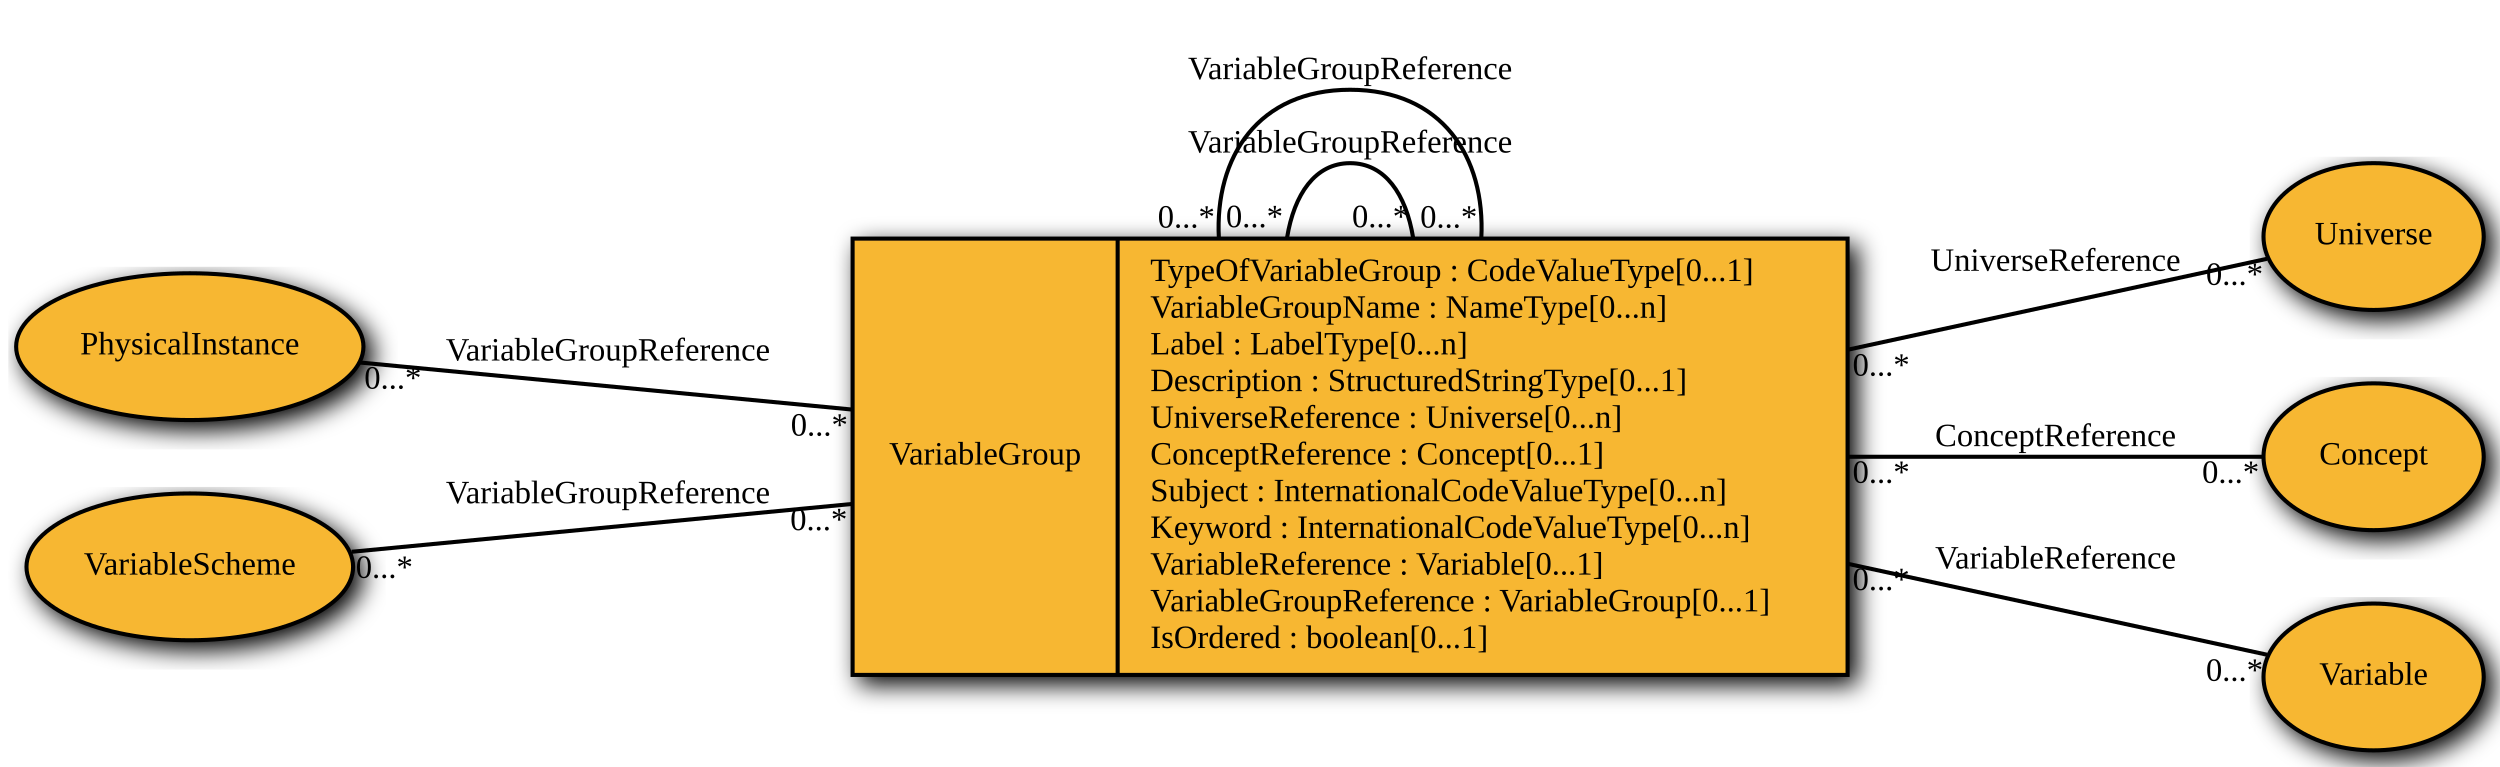
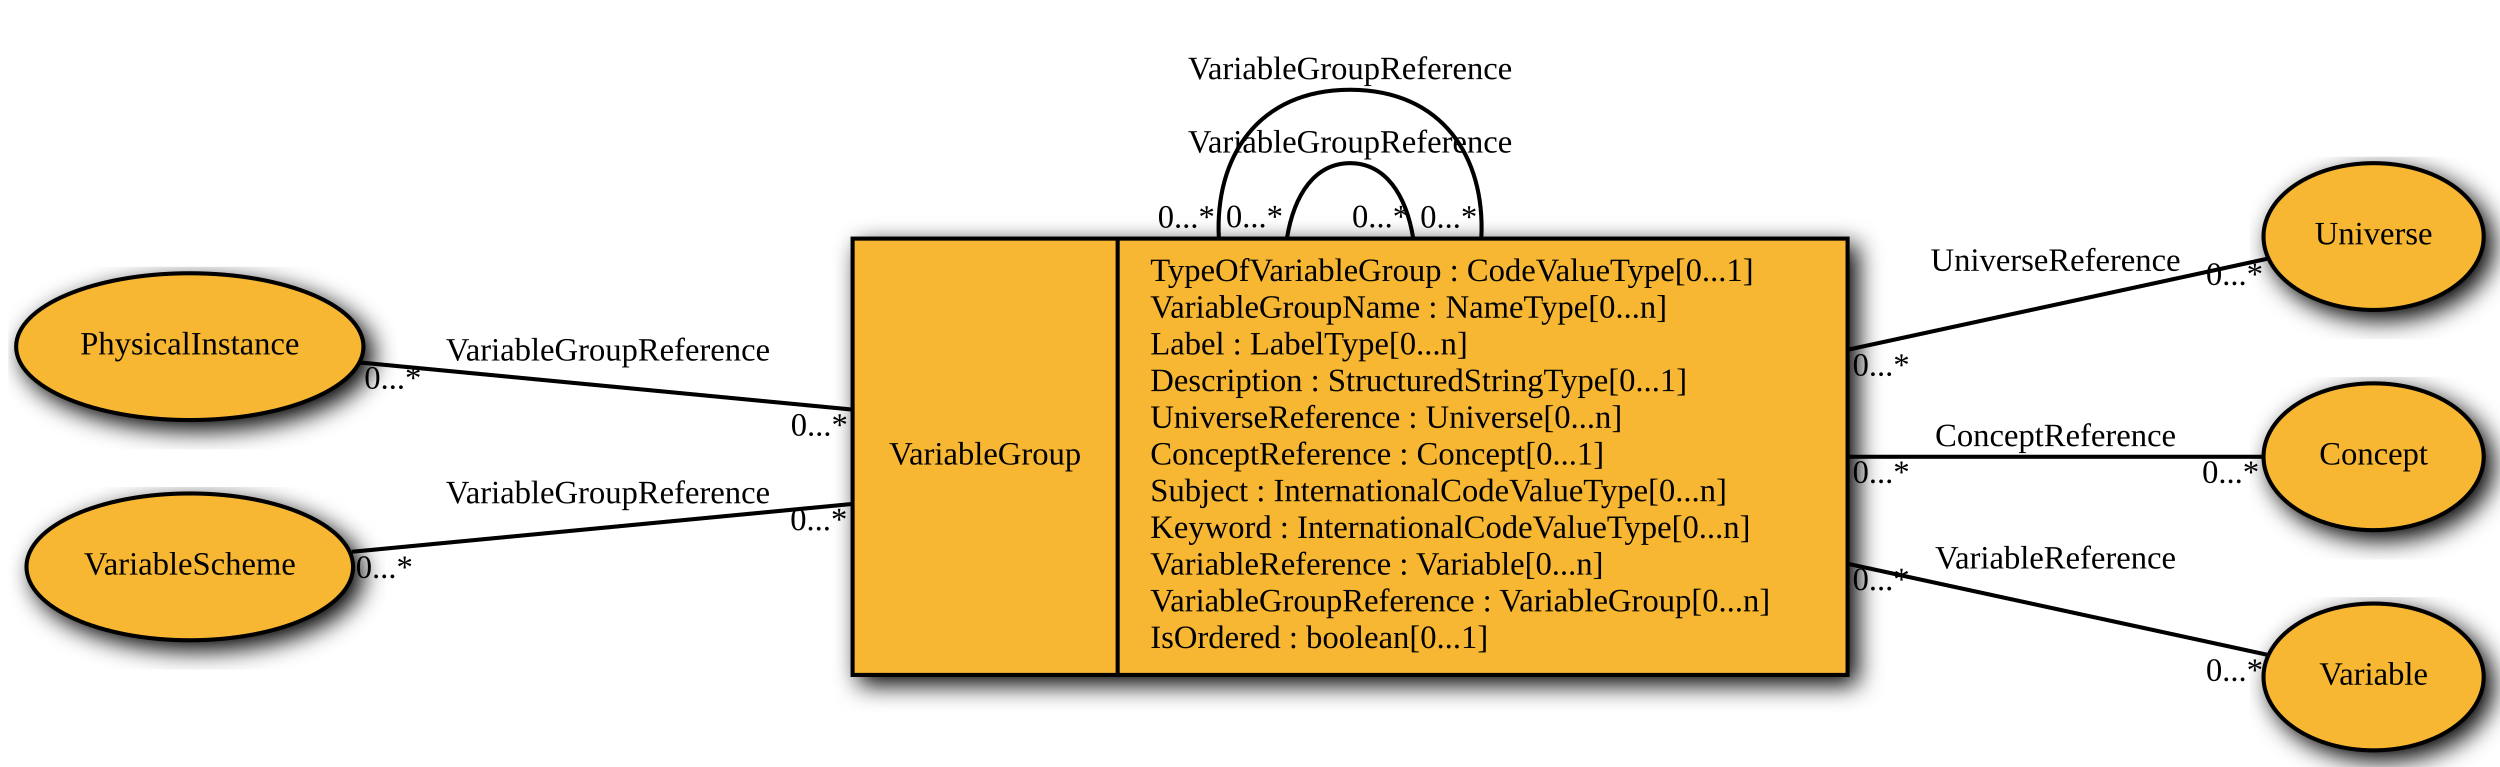
<svg xmlns="http://www.w3.org/2000/svg" width="613pt" height="188pt" viewBox="0.00 0.00 613.08 188.00">
  <filter id="dropshadow" height="130%">
    <feGaussianBlur in="SourceAlpha" stdDeviation="3" />
    <feOffset dx="2" dy="2" result="offsetblur" />
    <feMerge>
      <feMergeNode />
      <feMergeNode in="SourceGraphic" />
    </feMerge>
  </filter>
  <g id="graph0" class="graph" transform="scale(1 1) rotate(0) translate(4 184)">
    <g id="ItemTypeVariableGroup" class="node">
      <polygon fill="#f7b733" stroke="black" points="205.084,-18.5 205.084,-125.5 449.084,-125.5 449.084,-18.5 205.084,-18.5" style="filter: url(#dropshadow)" />
      <text text-anchor="middle" x="237.584" y="-70.1" font-family="Times New Roman,serif" font-size="8.00">VariableGroup</text>
      <polyline fill="none" stroke="black" points="270.084,-18.5 270.084,-125.5 " />
      <text text-anchor="start" x="278.084" y="-115.1" font-family="Times New Roman,serif" font-size="8.00">TypeOfVariableGroup : CodeValueType[0...1] </text>
      <text text-anchor="start" x="278.084" y="-106.1" font-family="Times New Roman,serif" font-size="8.00">VariableGroupName : NameType[0...n] </text>
      <text text-anchor="start" x="278.084" y="-97.1" font-family="Times New Roman,serif" font-size="8.00">Label : LabelType[0...n] </text>
      <text text-anchor="start" x="278.084" y="-88.1" font-family="Times New Roman,serif" font-size="8.00">Description : StructuredStringType[0...1] </text>
      <text text-anchor="start" x="278.084" y="-79.1" font-family="Times New Roman,serif" font-size="8.00">UniverseReference : Universe[0...n] </text>
      <text text-anchor="start" x="278.084" y="-70.1" font-family="Times New Roman,serif" font-size="8.00">ConceptReference : Concept[0...1] </text>
      <text text-anchor="start" x="278.084" y="-61.1" font-family="Times New Roman,serif" font-size="8.00">Subject : InternationalCodeValueType[0...n] </text>
      <text text-anchor="start" x="278.084" y="-52.1" font-family="Times New Roman,serif" font-size="8.00">Keyword : InternationalCodeValueType[0...n] </text>
-       <text text-anchor="start" x="278.084" y="-43.1" font-family="Times New Roman,serif" font-size="8.00">VariableReference : Variable[0...1] </text>
-       <text text-anchor="start" x="278.084" y="-34.1" font-family="Times New Roman,serif" font-size="8.00">VariableGroupReference : VariableGroup[0...1] </text>
+       <text text-anchor="start" x="278.084" y="-43.1" font-family="Times New Roman,serif" font-size="8.00">VariableReference : Variable[0...n] </text>
+       <text text-anchor="start" x="278.084" y="-34.1" font-family="Times New Roman,serif" font-size="8.00">VariableGroupReference : VariableGroup[0...n] </text>
      <text text-anchor="start" x="278.084" y="-25.1" font-family="Times New Roman,serif" font-size="8.00">IsOrdered : boolean[0...1] </text>
    </g>
    <g id="edge4" class="edge">
      <path fill="none" stroke="black" d="M311.625,-125.694C313.365,-136.38 318.518,-144 327.084,-144 335.651,-144 340.804,-136.38 342.544,-125.694" />
      <text text-anchor="middle" x="327.084" y="-146.6" font-family="Times New Roman,serif" font-size="8.00">VariableGroupReference</text>
      <text text-anchor="middle" x="334.544" y="-128.294" font-family="Times New Roman,serif" font-size="8.00">0...*</text>
      <text text-anchor="middle" x="303.625" y="-128.294" font-family="Times New Roman,serif" font-size="8.00">0...*</text>
    </g>
    <g id="edge6" class="edge">
      <path fill="none" stroke="black" d="M294.905,-125.59C293.85,-145.561 304.576,-162 327.084,-162 349.592,-162 360.318,-145.561 359.263,-125.59" />
      <text text-anchor="middle" x="327.084" y="-164.6" font-family="Times New Roman,serif" font-size="8.00">VariableGroupReference</text>
      <text text-anchor="middle" x="351.263" y="-128.19" font-family="Times New Roman,serif" font-size="8.00">0...*</text>
      <text text-anchor="middle" x="286.905" y="-128.19" font-family="Times New Roman,serif" font-size="8.00">0...*</text>
    </g>
    <g id="ItemTypeUniverse" class="node">
      <ellipse fill="#f7b733" stroke="black" cx="578.084" cy="-126" rx="27" ry="18" style="filter: url(#dropshadow)" />
      <text text-anchor="middle" x="578.084" y="-124.1" font-family="Times New Roman,serif" font-size="8.00">Universe</text>
    </g>
    <g id="edge1" class="edge">
      <path fill="none" stroke="black" d="M449.302,-98.288C488.138,-106.71 527.4,-115.225 551.958,-120.551" />
      <text text-anchor="middle" x="500.084" y="-117.6" font-family="Times New Roman,serif" font-size="8.00">UniverseReference</text>
      <text text-anchor="middle" x="543.958" y="-114.151" font-family="Times New Roman,serif" font-size="8.00">0...*</text>
      <text text-anchor="middle" x="457.302" y="-91.888" font-family="Times New Roman,serif" font-size="8.00">0...*</text>
    </g>
    <g id="ItemTypeConcept" class="node">
      <ellipse fill="#f7b733" stroke="black" cx="578.084" cy="-72" rx="27" ry="18" style="filter: url(#dropshadow)" />
      <text text-anchor="middle" x="578.084" y="-70.1" font-family="Times New Roman,serif" font-size="8.00">Concept</text>
    </g>
    <g id="edge2" class="edge">
      <path fill="none" stroke="black" d="M449.302,-72C487.643,-72 526.399,-72 551.013,-72" />
      <text text-anchor="middle" x="500.084" y="-74.6" font-family="Times New Roman,serif" font-size="8.00">ConceptReference</text>
      <text text-anchor="middle" x="543.013" y="-65.6" font-family="Times New Roman,serif" font-size="8.00">0...*</text>
      <text text-anchor="middle" x="457.302" y="-65.6" font-family="Times New Roman,serif" font-size="8.00">0...*</text>
    </g>
    <g id="ItemTypeVariable" class="node">
      <ellipse fill="#f7b733" stroke="black" cx="578.084" cy="-18" rx="27" ry="18" style="filter: url(#dropshadow)" />
      <text text-anchor="middle" x="578.084" y="-16.1" font-family="Times New Roman,serif" font-size="8.00">Variable</text>
    </g>
    <g id="edge3" class="edge">
      <path fill="none" stroke="black" d="M449.302,-45.712C488.138,-37.29 527.4,-28.775 551.958,-23.449" />
      <text text-anchor="middle" x="500.084" y="-44.6" font-family="Times New Roman,serif" font-size="8.00">VariableReference</text>
      <text text-anchor="middle" x="543.958" y="-17.049" font-family="Times New Roman,serif" font-size="8.00">0...*</text>
      <text text-anchor="middle" x="457.302" y="-39.312" font-family="Times New Roman,serif" font-size="8.00">0...*</text>
    </g>
    <g id="ItemTypePhysicalInstance" class="node">
      <ellipse fill="#f7b733" stroke="black" cx="42.542" cy="-99" rx="42.584" ry="18" style="filter: url(#dropshadow)" />
      <text text-anchor="middle" x="42.542" y="-97.1" font-family="Times New Roman,serif" font-size="8.00">PhysicalInstance</text>
    </g>
    <g id="edge5" class="edge">
      <path fill="none" stroke="black" d="M84.324,-95.103C116.035,-92.073 161.751,-87.704 204.912,-83.579" />
      <text text-anchor="middle" x="145.084" y="-95.6" font-family="Times New Roman,serif" font-size="8.00">VariableGroupReference</text>
      <text text-anchor="middle" x="196.912" y="-77.179" font-family="Times New Roman,serif" font-size="8.00">0...*</text>
      <text text-anchor="middle" x="92.324" y="-88.703" font-family="Times New Roman,serif" font-size="8.00">0...*</text>
    </g>
    <g id="ItemTypeVariableScheme" class="node">
      <ellipse fill="#f7b733" stroke="black" cx="42.542" cy="-45" rx="40.048" ry="18" style="filter: url(#dropshadow)" />
      <text text-anchor="middle" x="42.542" y="-43.1" font-family="Times New Roman,serif" font-size="8.00">VariableScheme</text>
    </g>
    <g id="edge7" class="edge">
      <path fill="none" stroke="black" d="M82.236,-48.698C113.974,-51.731 160.699,-56.196 204.778,-60.408" />
      <text text-anchor="middle" x="145.084" y="-60.6" font-family="Times New Roman,serif" font-size="8.00">VariableGroupReference</text>
      <text text-anchor="middle" x="196.778" y="-54.008" font-family="Times New Roman,serif" font-size="8.00">0...*</text>
      <text text-anchor="middle" x="90.236" y="-42.298" font-family="Times New Roman,serif" font-size="8.00">0...*</text>
    </g>
  </g>
</svg>
